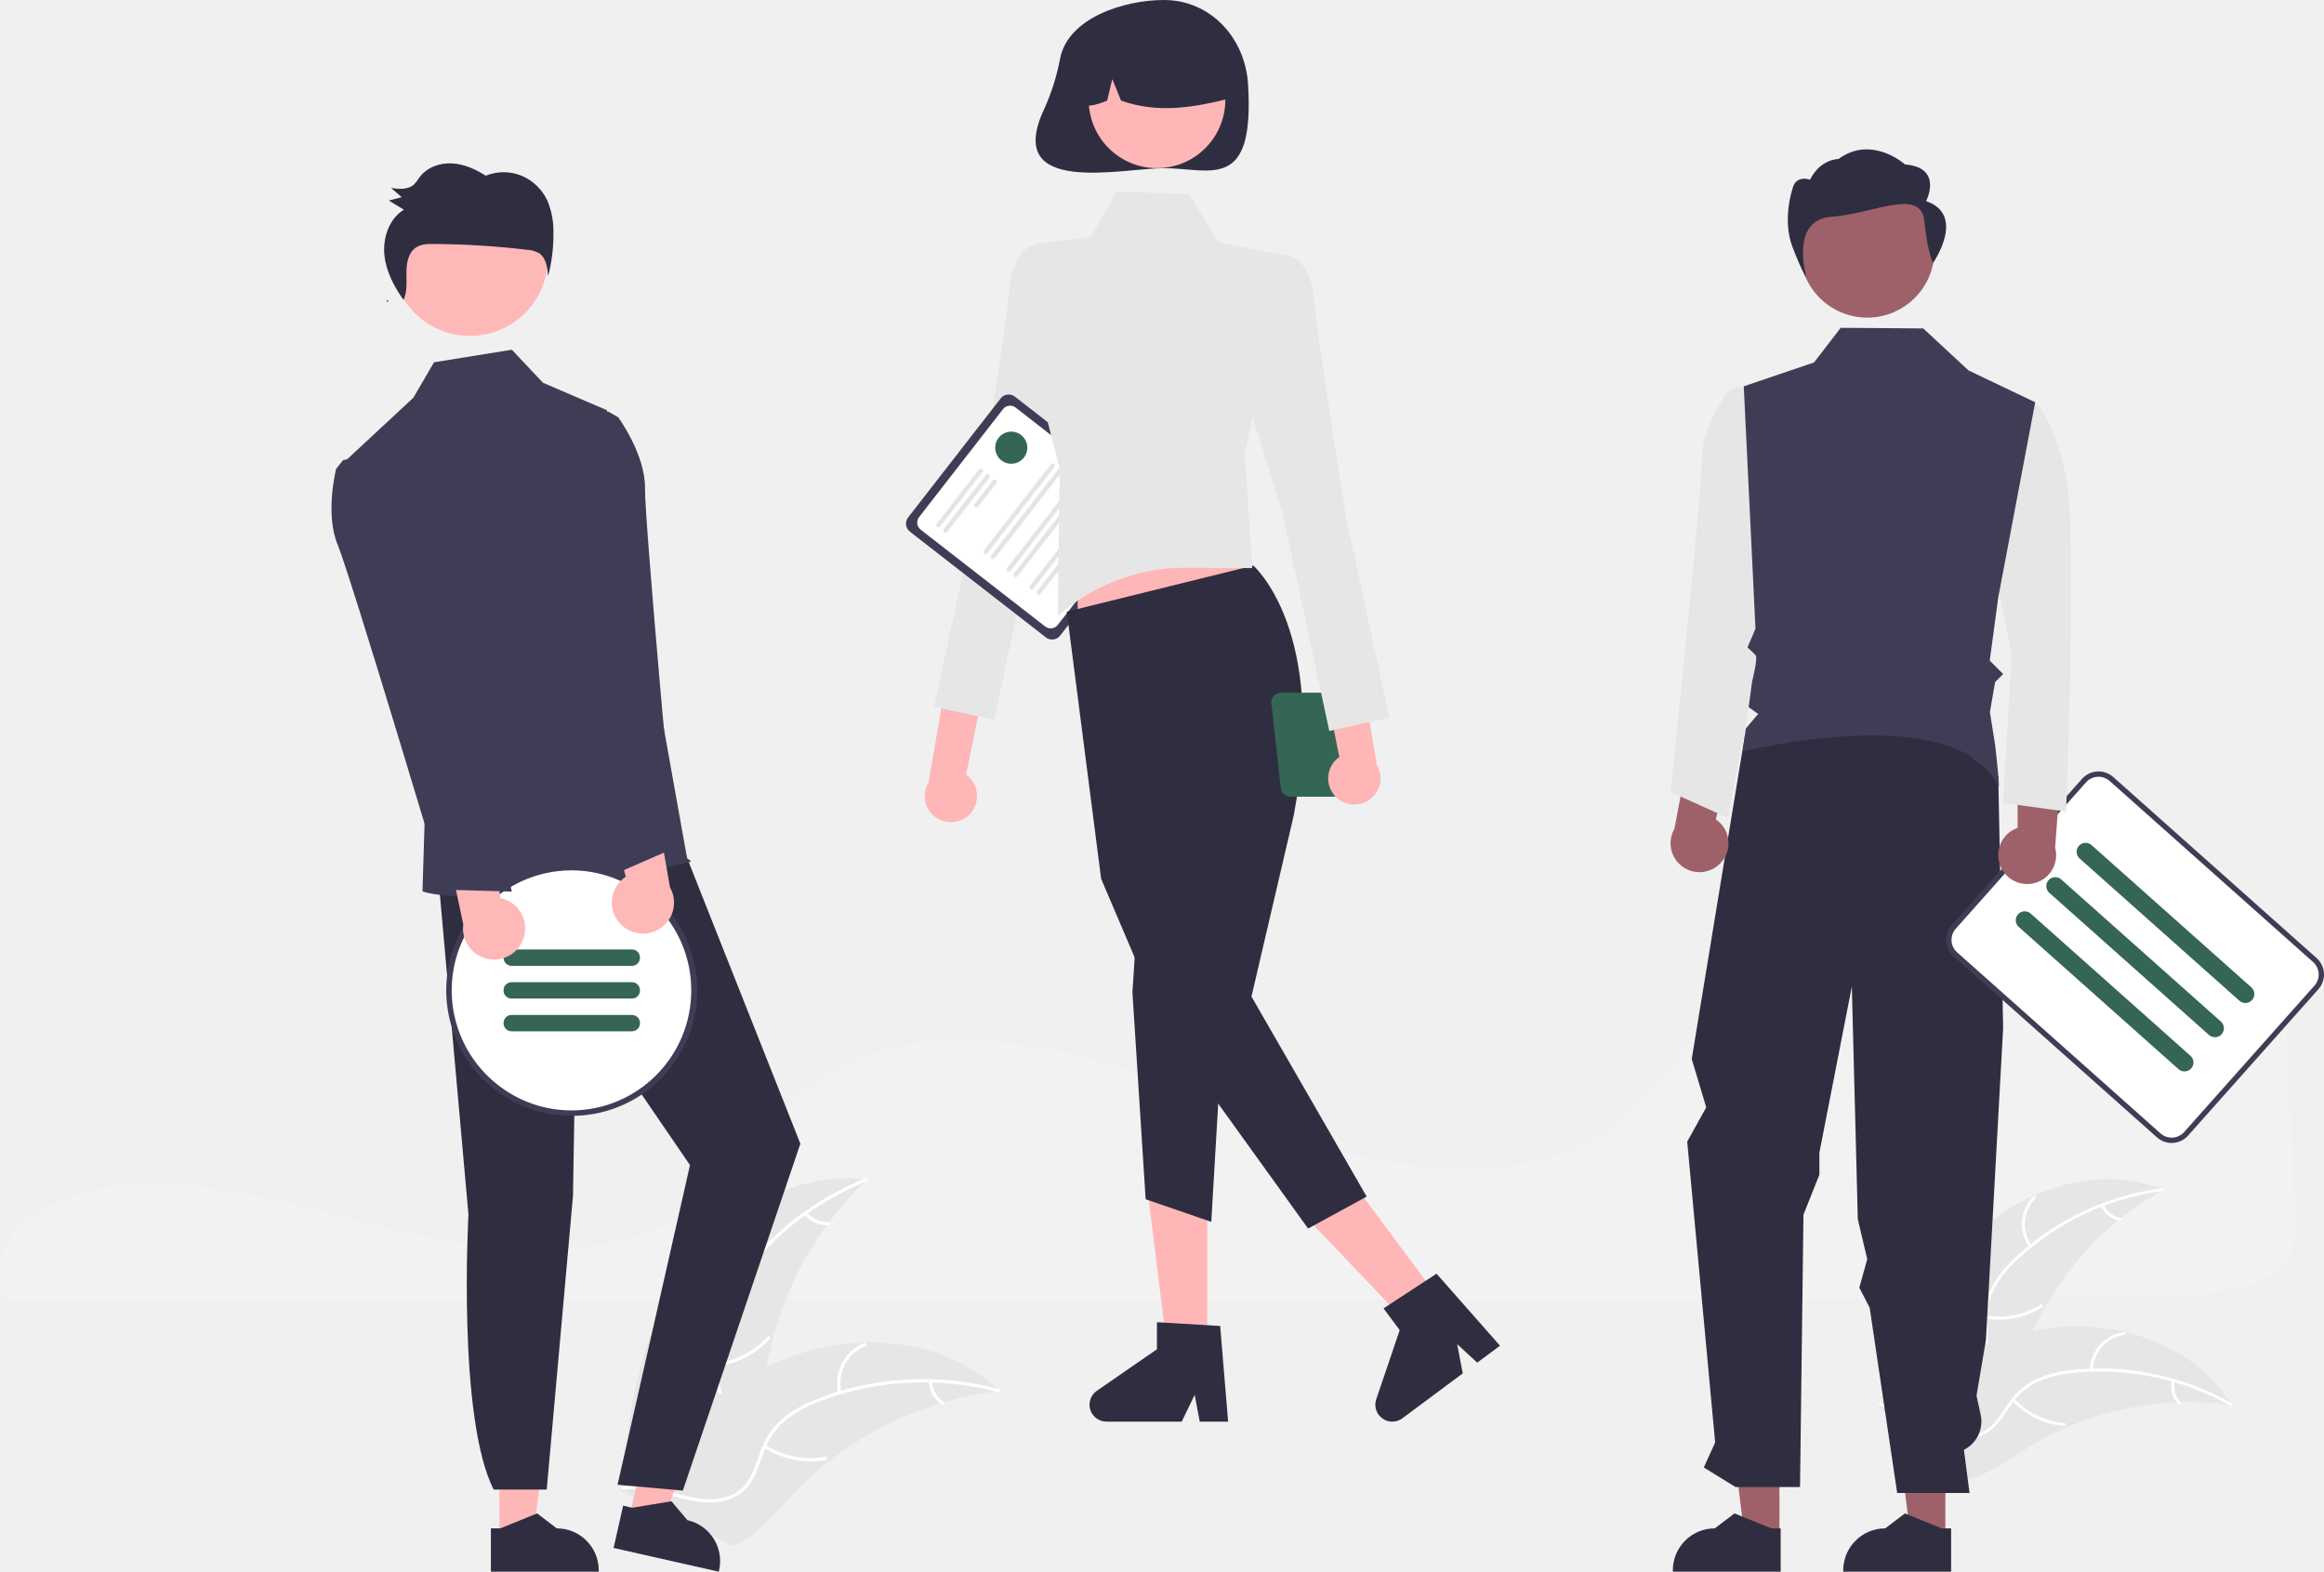
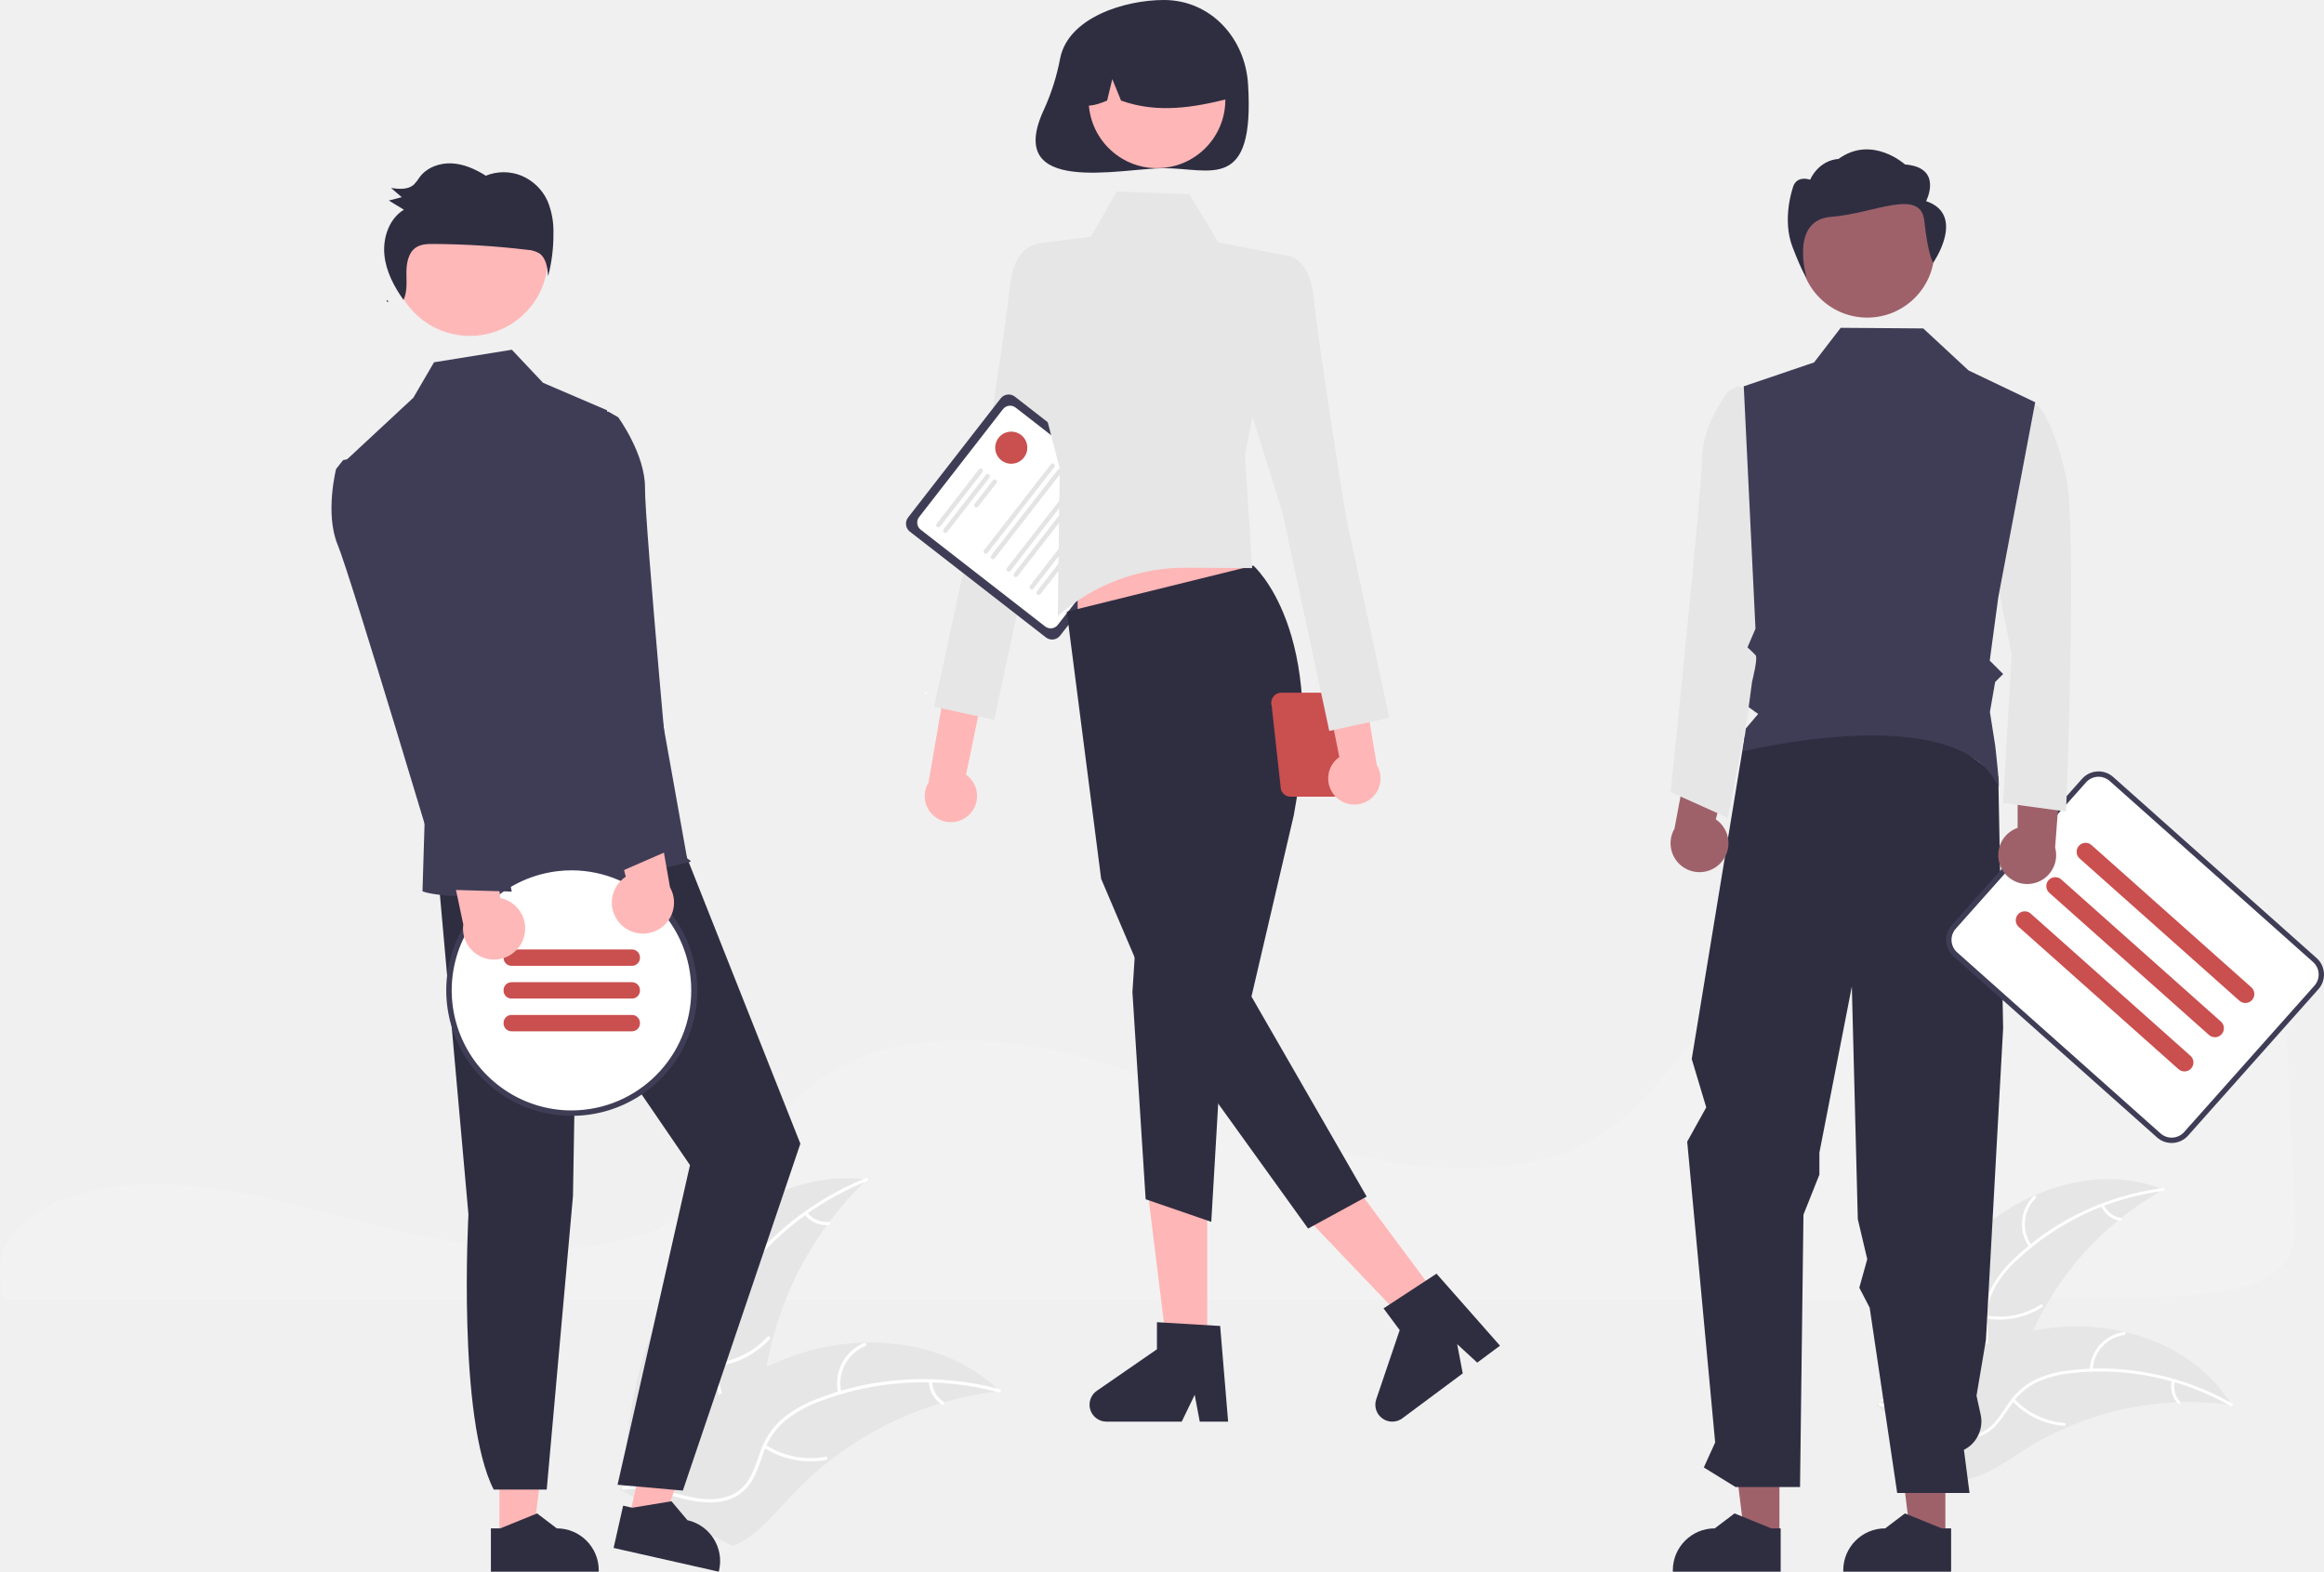
<svg xmlns="http://www.w3.org/2000/svg" width="872.699" height="590.182" viewBox="0 0 872.699 590.182" role="img" artist="Katerina Limpitsouni" source="https://undraw.co/">
  <path d="M222.381,599.644c-4.144,0-8.297.171-12.352.516l-.59.05c-26.899,2.378-46.574,16.173-45.764,32.09l.156,2.878c.103,1.819.213,3.775.304,5.945.049,1.07,1.509,1.892,3.326,1.892H829.101c46.649-.283,93.129-.64,138.141-1.06a235.086,235.086,0,0,0,25.273-1.31c12.509-1.48,21.191-4.415,26.545-8.972h.002c6.658-5.65,6.868-12.766,6.465-20.805-.82-16.232-1.634-33.285-2.445-50.286-.717-14.983-1.431-29.927-2.144-44.233-.441-8.49-1.422-15.984-8.983-21.712-8.195-6.194-23.141-9.334-44.423-9.334-.257,0-.512,0-.773.001-66.697.237-132.783,23.171-164.446,57.067-3.646,3.903-7.043,8.082-10.329,12.124-4.855,5.971-9.874,12.144-15.864,17.664a74.56,74.56,0,0,1-10.48,8.169c-.257.178-.551.368-.862.549-.712.464-1.456.911-2.182,1.31a75.768,75.768,0,0,1-13.365,6.076l-.468.157c-.353.126-.735.252-1.117.367-2.68.86-5.465,1.604-8.254,2.206-12.069,2.66-25.793,3.298-40.789,1.894a197.111,197.111,0,0,1-40.557-8.265c-13.886-4.389-26.884-9.86-39.454-15.151-5.521-2.325-11.232-4.729-16.935-7.006-1.072-.429-2.127-.848-3.197-1.267-6.966-2.715-13.281-4.957-19.306-6.854a190.553,190.553,0,0,0-46.008-8.521c-16.588-.908-31.206.805-43.438,5.079a74.597,74.597,0,0,0-9.825,4.233c-14.488,7.523-23.419,18.627-32.056,29.365-10.744,13.356-21.853,27.169-43.79,34.329-25.313,8.27-62.262,4.834-88.403-1.141-8.219-1.879-16.427-4.04-24.366-6.131q-4.809-1.267-9.626-2.517c-6.309-1.629-11.473-2.877-16.251-3.931l-1.511-.336c-.84-.183-1.682-.365-2.538-.539-5.674-1.191-10.958-2.129-16.162-2.866l-1.231-.18c-2.468-.325-4.776-.596-7.04-.823l-.904-.09C231.569,599.854,226.979,599.644,222.381,599.644Z" transform="translate(-163.6507 -154.9092)" fill="#f2f2f2" />
  <path d="M906.555,617.408c18.617-16.777,46.309-25.212,69.537-15.805a115.466,115.466,0,0,0-51.888,59.935c-3.698,9.838-6.786,21.166-15.882,26.433-5.659,3.278-12.7,3.438-19.046,1.856-6.346-1.582-12.162-4.754-17.899-7.894l-1.632-.037C877.073,657.93,887.938,634.184,906.555,617.408Z" transform="translate(-163.6507 -154.9092)" fill="#e6e6e6" />
  <path d="M975.963,602.112a98.692,98.692,0,0,0-54.906,25.931,42.5,42.5,0,0,0-8.345,10.377,24.376,24.376,0,0,0-2.818,12.516c.101,4.058.673,8.198-.214,12.21a14.925,14.925,0,0,1-7.425,9.689c-4.546,2.613-9.759,3.437-14.886,4.065-5.692.698-11.615,1.332-16.542,4.525-.597.387-1.162-.562-.566-.948,8.572-5.555,19.42-3.534,28.637-7.241,4.301-1.73,8.107-4.766,9.454-9.357,1.178-4.015.591-8.284.454-12.392a26.011,26.011,0,0,1,2.299-12.34,39.291,39.291,0,0,1,7.916-10.659,95.749,95.749,0,0,1,24.333-17.42,100.442,100.442,0,0,1,32.6-10.059c.703-.091.709,1.015.01,1.105Z" transform="translate(-163.6507 -154.9092)" fill="#fff" />
  <path d="M925.656,623.184a14.807,14.807,0,0,1,1.632-19.104c.506-.499,1.305.265.798.764a13.711,13.711,0,0,0-1.482,17.774c.415.577-.536,1.14-.948.566Z" transform="translate(-163.6507 -154.9092)" fill="#fff" />
  <path d="M909.571,648.884a28.539,28.539,0,0,0,20.394-4.083c.598-.385,1.164.564.566.948a29.685,29.685,0,0,1-21.23,4.206c-.701-.126-.427-1.197.27-1.071Z" transform="translate(-163.6507 -154.9092)" fill="#fff" />
  <path d="M953.656,607.341a8.381,8.381,0,0,0,6.269,4.894c.702.117.427,1.188-.27,1.071a9.392,9.392,0,0,1-6.947-5.399.571.571,0,0,1,.191-.757.555.555,0,0,1,.757.191Z" transform="translate(-163.6507 -154.9092)" fill="#fff" />
  <path d="M1001.67,682.507c-.44-.061-.881-.122-1.328-.176a110.379,110.379,0,0,0-17.882-.908c-.462.007-.931.021-1.392.041a116.365,116.365,0,0,0-41.75,9.61,113.005,113.005,0,0,0-15.163,8.056c-6.688,4.234-13.602,9.358-21.078,11.085a19.386,19.386,0,0,1-2.362.421l-30.889-26.745c-.04-.096-.086-.185-.126-.282l-1.282-1.011c.239-.176.49-.353.729-.528.138-.102.283-.199.421-.301.094-.066.189-.133.27-.198.031-.022.063-.044.088-.059.081-.065.164-.117.239-.176q2.103-1.49,4.235-2.955c.006-.007.006-.007.019-.008a166.157,166.157,0,0,1,34.601-18.599c.367-.139.739-.285,1.12-.411a107.831,107.831,0,0,1,16.939-4.767,95.329,95.329,0,0,1,9.553-1.334,79.272,79.272,0,0,1,24.723,1.752c16.143,3.743,30.91,12.608,39.656,26.433C1001.236,681.798,1001.453,682.146,1001.67,682.507Z" transform="translate(-163.6507 -154.9092)" fill="#e6e6e6" />
  <path d="M1001.262,682.839A98.692,98.692,0,0,0,941.81,670.486a42.5,42.5,0,0,0-12.911,3.261,24.376,24.376,0,0,0-9.785,8.297c-2.363,3.301-4.398,6.951-7.522,9.62a14.925,14.925,0,0,1-11.761,3.266c-5.203-.651-9.862-3.132-14.333-5.717-4.965-2.87-10.076-5.93-15.932-6.347-.71-.051-.59-1.149.119-1.098,10.189.726,17.633,8.871,27.225,11.46,4.476,1.208,9.343,1.075,13.182-1.779,3.358-2.496,5.459-6.258,7.823-9.621a26.011,26.011,0,0,1,9.265-8.469,39.291,39.291,0,0,1,12.738-3.745,95.749,95.749,0,0,1,29.917.742,100.443,100.443,0,0,1,32.085,11.596c.616.351-.045,1.237-.657.888Z" transform="translate(-163.6507 -154.9092)" fill="#fff" />
  <path d="M948.408,669.376a14.807,14.807,0,0,1,12.805-14.271c.705-.093.883.997.177,1.091a13.711,13.711,0,0,0-11.884,13.299c-.016.711-1.114.588-1.098-.119Z" transform="translate(-163.6507 -154.9092)" fill="#fff" />
  <path d="M920.092,680.212A28.539,28.539,0,0,0,938.834,689.23c.709.053.59,1.151-.119,1.098a29.685,29.685,0,0,1-19.483-9.424c-.484-.523.38-1.212.861-.692Z" transform="translate(-163.6507 -154.9092)" fill="#fff" />
  <path d="M980.303,673.584a8.381,8.381,0,0,0,2.058,7.682c.49.516-.374,1.205-.861.692a9.392,9.392,0,0,1-2.296-8.493.571.571,0,0,1,.609-.49.555.555,0,0,1,.49.609Z" transform="translate(-163.6507 -154.9092)" fill="#fff" />
  <path d="M419.194,634.093c15.245-23.122,42.515-39.848,69.975-36.249a127.604,127.604,0,0,0-38.822,78.537c-1.218,11.551-1.37,24.526-9.632,32.69-5.141,5.08-12.627,7.21-19.854,7.283-7.227.073-14.331-1.701-21.34-3.464l-1.756.415C398.935,685.634,403.949,657.215,419.194,634.093Z" transform="translate(-163.6507 -154.9092)" fill="#e6e6e6" />
  <path d="M489.172,598.425a109.067,109.067,0,0,0-51.51,43.008,46.968,46.968,0,0,0-6.039,13.42,26.938,26.938,0,0,0,.468,14.17c1.237,4.313,3.001,8.581,3.168,13.119a16.494,16.494,0,0,1-5.245,12.428c-4.135,4.059-9.482,6.391-14.79,8.489-5.894,2.33-12.052,4.656-16.434,9.441-.531.58-1.4-.278-.869-.857,7.623-8.326,19.787-9.182,28.614-15.711,4.119-3.047,7.345-7.353,7.508-12.638.143-4.621-1.673-9.024-2.962-13.38a28.745,28.745,0,0,1-.974-13.838,43.421,43.421,0,0,1,5.501-13.602,105.814,105.814,0,0,1,21.179-25.401,111.001,111.001,0,0,1,32.068-19.827c.727-.293,1.04.888.318,1.179Z" transform="translate(-163.6507 -154.9092)" fill="#fff" />
  <path d="M441.23,634.957a16.363,16.363,0,0,1-3.569-20.886c.403-.674,1.469-.08,1.066.595a15.152,15.152,0,0,0,3.359,19.422c.604.502-.256,1.368-.857.869Z" transform="translate(-163.6507 -154.9092)" fill="#fff" />
  <path d="M431.176,666.919a31.539,31.539,0,0,0,20.676-10.041c.533-.578,1.402.28.869.857a32.806,32.806,0,0,1-21.536,10.405c-.785.06-.789-1.161-.009-1.221Z" transform="translate(-163.6507 -154.9092)" fill="#fff" />
  <path d="M466.769,610.222a9.263,9.263,0,0,0,8.066,3.491c.784-.07.787,1.151.009,1.221a10.379,10.379,0,0,1-8.932-3.842.631.631,0,0,1-.006-.863.613.613,0,0,1,.863-.006Z" transform="translate(-163.6507 -154.9092)" fill="#fff" />
  <path d="M539.033,677.258c-.488.058-.976.115-1.469.182a121.983,121.983,0,0,0-19.378,4.003c-.492.136-.99.281-1.477.43a128.597,128.597,0,0,0-41.98,21.893,124.883,124.883,0,0,0-13.976,12.834c-5.975,6.389-11.944,13.792-19.46,17.719a21.424,21.424,0,0,1-2.409,1.107L398.407,715.415c-.069-.092-.143-.174-.213-.266l-1.653-.725c.206-.254.426-.513.633-.768.119-.148.247-.291.366-.439.082-.097.165-.194.234-.287.027-.032.055-.065.078-.088.069-.092.142-.171.206-.254q1.835-2.178,3.708-4.338c.005-.009.005-.009.018-.014,9.539-10.948,20.075-21.196,31.833-29.519.354-.25.712-.51,1.084-.751a119.167,119.167,0,0,1,16.791-9.81,105.352,105.352,0,0,1,9.846-4.085,87.605,87.605,0,0,1,26.93-5.005c18.307-.487,36.566,4.885,49.767,17.238C538.371,676.62,538.7,676.932,539.033,677.258Z" transform="translate(-163.6507 -154.9092)" fill="#e6e6e6" />
  <path d="M538.688,677.727a109.067,109.067,0,0,0-67.022,3.327,46.968,46.968,0,0,0-12.901,7.079,26.938,26.938,0,0,0-8.157,11.596c-1.609,4.188-2.77,8.658-5.369,12.382a16.494,16.494,0,0,1-11.671,6.765c-5.746.752-11.419-.606-16.92-2.127-6.108-1.688-12.426-3.539-18.806-2.356-.773.143-.95-1.064-.178-1.208,11.099-2.058,21.327,4.582,32.306,4.683,5.123.047,10.291-1.449,13.604-5.57,2.897-3.604,4.098-8.212,5.69-12.467A28.745,28.745,0,0,1,456.817,688.196a43.421,43.421,0,0,1,12.582-7.549,105.815,105.815,0,0,1,32.203-7.53,111.001,111.001,0,0,1,37.542,3.476c.757.204.296,1.335-.455,1.133Z" transform="translate(-163.6507 -154.9092)" fill="#fff" />
  <path d="M478.414,678.031A16.364,16.364,0,0,1,488.14,659.206c.728-.296,1.221.821.493,1.117a15.152,15.152,0,0,0-9.011,17.53c.181.764-1.028.938-1.208.178Z" transform="translate(-163.6507 -154.9092)" fill="#fff" />
  <path d="M451.144,697.498a31.539,31.539,0,0,0,22.554,4.431c.773-.141.951,1.067.178,1.208a32.806,32.806,0,0,1-23.46-4.659c-.663-.425.069-1.402.728-.98Z" transform="translate(-163.6507 -154.9092)" fill="#fff" />
  <path d="M513.697,673.658a9.263,9.263,0,0,0,4.339,7.644c.668.416-.064,1.393-.728.98a10.379,10.379,0,0,1-4.818-8.445.631.631,0,0,1,.515-.693.613.613,0,0,1,.693.515Z" transform="translate(-163.6507 -154.9092)" fill="#fff" />
  <path d="M527.689,460.738a9.76,9.76,0,0,0-1.282-14.911l15.932-77.107-17.189,5.423-12.818,74.595a9.813,9.813,0,0,0,15.357,12.001Z" transform="translate(-163.6507 -154.9092)" fill="#ffb6b6" />
  <path d="M564.515,254.628l-10.648-8.037s-9.393-.665-11.056,16.274S530.732,344.815,530.732,344.815l-16.293,75.463,22.554,4.95,17.451-81.438,17.469-56.184Z" transform="translate(-163.6507 -154.9092)" fill="#e6e6e6" />
  <path d="M556.404,394.262l-51.075-39.713a3.809,3.809,0,0,1-.668-5.338l34.751-44.693a3.809,3.809,0,0,1,5.338-.668l51.075,39.713a3.809,3.809,0,0,1,.668,5.338l-34.751,44.693A3.809,3.809,0,0,1,556.404,394.262Z" transform="translate(-163.6507 -154.9092)" fill="#3f3d56" />
  <path d="M556.123,390.152l-46.742-36.345a3.382,3.382,0,0,1-.593-4.74L540.291,308.552a3.382,3.382,0,0,1,4.74-.593l46.742,36.345a3.382,3.382,0,0,1,.593,4.74l-31.503,40.516A3.382,3.382,0,0,1,556.123,390.152Z" transform="translate(-163.6507 -154.9092)" fill="#fff" />
  <path d="M515.508,352.777a.845.845,0,0,1-.148-1.185l15.893-20.439a.844.844,0,1,1,1.333,1.037L516.693,352.629A.845.845,0,0,1,515.508,352.777Z" transform="translate(-163.6507 -154.9092)" fill="#e4e4e4" />
  <path d="M518.142,354.825a.845.845,0,0,1-.148-1.185l15.893-20.439a.844.844,0,1,1,1.333,1.037L519.327,354.677A.845.845,0,0,1,518.142,354.825Z" transform="translate(-163.6507 -154.9092)" fill="#e4e4e4" />
  <path d="M529.78,345.294a.845.845,0,0,1-.148-1.185l6.889-8.86a.844.844,0,1,1,1.333,1.037l-6.889,8.86A.845.845,0,0,1,529.78,345.294Z" transform="translate(-163.6507 -154.9092)" fill="#e4e4e4" />
  <path d="M533.331,362.681a.845.845,0,0,1-.148-1.185l25.089-32.267a.844.844,0,1,1,1.333,1.037l-25.089,32.267A.845.845,0,0,1,533.331,362.681Z" transform="translate(-163.6507 -154.9092)" fill="#e4e4e4" />
  <path d="M535.965,364.729a.845.845,0,0,1-.148-1.185l25.089-32.267a.844.844,0,1,1,1.333,1.037l-25.089,32.267A.845.845,0,0,1,535.965,364.729Z" transform="translate(-163.6507 -154.9092)" fill="#e4e4e4" />
  <path d="M541.944,369.378a.845.845,0,0,1-.148-1.185l25.089-32.267a.844.844,0,1,1,1.333,1.037L543.129,369.229A.845.845,0,0,1,541.944,369.378Z" transform="translate(-163.6507 -154.9092)" fill="#e4e4e4" />
  <path d="M544.578,371.426a.845.845,0,0,1-.148-1.185l25.089-32.267a.844.844,0,1,1,1.333,1.037l-25.089,32.267A.845.845,0,0,1,544.578,371.426Z" transform="translate(-163.6507 -154.9092)" fill="#e4e4e4" />
  <path d="M550.558,376.075a.845.845,0,0,1-.148-1.185l25.089-32.267a.844.844,0,1,1,1.333,1.037l-25.089,32.267A.845.845,0,0,1,550.558,376.075Z" transform="translate(-163.6507 -154.9092)" fill="#e4e4e4" />
  <path d="M553.192,378.123a.845.845,0,0,1-.148-1.185L578.133,344.671a.844.844,0,0,1,1.333,1.037l-25.089,32.267A.845.845,0,0,1,553.192,378.123Z" transform="translate(-163.6507 -154.9092)" fill="#e4e4e4" />
  <circle cx="347.608" cy="260.34" r="0.347" fill="#fff" />
  <path d="M561.778,176.706a83.478,83.478,0,0,1-5.956,19.01c-15.673,33.157,28.961,22.349,44.912,22.349,17.44,0,34.126,9.171,31.578-31.578-1.089-17.406-14.138-31.578-31.578-31.578C585.838,154.909,564.893,161.531,561.778,176.706Z" transform="translate(-163.6507 -154.9092)" fill="#2f2e41" />
  <polygon points="453.34 508.085 438.481 508.085 431.41 450.772 453.34 450.772 453.34 508.085" fill="#ffb6b6" />
  <path d="M624.833,688.739H614.177l-1.902-10.06-4.871,10.06H579.142a6.353,6.353,0,0,1-3.61-11.581l22.569-15.587V651.401l23.739,1.417Z" transform="translate(-163.6507 -154.9092)" fill="#2f2e41" />
  <polygon points="541.617 489.333 529.693 498.2 489.82 456.429 507.418 443.342 541.617 489.333" fill="#ffb6b6" />
  <path d="M726.923,660.222l-8.551,6.359-7.529-6.938,2.094,10.98-22.679,16.864a6.353,6.353,0,0,1-9.807-7.139l8.81-25.975-6.069-8.162,19.895-13.028Z" transform="translate(-163.6507 -154.9092)" fill="#2f2e41" />
  <polygon points="404.675 244.313 475.21 233.327 461.183 191.129 404.675 191.129 404.675 244.313" fill="#ffb6b6" />
  <path d="M634.29,367.291s28.193,24.357,15.185,93.793L633.595,529.12l43.266,75.116-22,12-53.318-74.105L577.145,484.901,564.24,384.599Z" transform="translate(-163.6507 -154.9092)" fill="#2f2e41" />
  <polygon points="426.942 346.301 425.246 372.562 430.21 450.327 454.854 458.812 459.521 379.134 426.942 346.301" fill="#2f2e41" />
  <path d="M583.016,226.805l27.265,1.064,10.866,18.038,24.792,4.84L631.139,325.619l2.722,42.617-24.686-.151a72.207,72.207,0,0,0-48.314,18.151l0,0,.738-55.32-10.618-41.296,2.386-43.301,19.944-2.493Z" transform="translate(-163.6507 -154.9092)" fill="#e6e6e6" />
  <circle cx="434.471" cy="37.487" r="25.661" fill="#ffb6b6" />
  <path d="M580.695,166.239a29.393,29.393,0,0,1,44.688,25.653c-13.075,3.283-26.812,5.795-40.756.785l-3.293-8.059-1.941,8.065c-4.246,1.736-8.504,3.204-12.761-.017A30.012,30.012,0,0,1,580.695,166.239Z" transform="translate(-163.6507 -154.9092)" fill="#2f2e41" />
-   <path d="M641.193,419.971l3.459,31.393a3.832,3.832,0,0,0,3.662,2.705h15.945a3.832,3.832,0,0,0,3.663-2.705l2.865-24.061a5.819,5.819,0,1,0,1.5-10.947,3.798,3.798,0,0,0-2.907-1.344H644.856A3.832,3.832,0,0,0,641.193,419.971Zm30.095,5.705,1.755-5.705a3.792,3.792,0,0,0,.058-2.028c.075-.004.146-.022.222-.022a4.155,4.155,0,1,1,0,8.31A4.102,4.102,0,0,1,671.288,425.675Z" transform="translate(-163.6507 -154.9092)" fill="#356554" />
+   <path d="M641.193,419.971l3.459,31.393a3.832,3.832,0,0,0,3.662,2.705h15.945a3.832,3.832,0,0,0,3.663-2.705l2.865-24.061a5.819,5.819,0,1,0,1.5-10.947,3.798,3.798,0,0,0-2.907-1.344H644.856A3.832,3.832,0,0,0,641.193,419.971Zm30.095,5.705,1.755-5.705a3.792,3.792,0,0,0,.058-2.028c.075-.004.146-.022.222-.022a4.155,4.155,0,1,1,0,8.31A4.102,4.102,0,0,1,671.288,425.675Z" transform="translate(-163.6507 -154.9092)" fill="#ca4f4f" />
  <path d="M665.237,454.09a9.76,9.76,0,0,1,1.357-14.904L651.055,361.999l17.161,5.51,12.439,74.659A9.813,9.813,0,0,1,665.237,454.09Z" transform="translate(-163.6507 -154.9092)" fill="#ffb6b6" />
  <path d="M635.292,258.783l10.648-8.037s9.393-.665,11.056,16.274S669.075,348.97,669.075,348.97l16.293,75.463-22.554,4.95-17.451-81.438-17.469-56.184Z" transform="translate(-163.6507 -154.9092)" fill="#e6e6e6" />
-   <circle cx="379.745" cy="168.11" r="6.027" fill="#356554" />
+   <circle cx="379.745" cy="168.11" r="6.027" fill="#ca4f4f" />
  <polygon points="187.545 578.006 200.106 578.005 206.082 529.556 187.543 529.557 187.545 578.006" fill="#ffb6b6" />
  <path d="M347.992,728.814l3.536-0,13.803-5.613,7.398,5.613h.001A15.765,15.765,0,0,1,388.494,744.577v.512l-40.502.002Z" transform="translate(-163.6507 -154.9092)" fill="#2f2e41" />
  <polygon points="236.221 570.09 248.474 572.857 264.975 526.914 246.891 522.831 236.221 570.09" fill="#ffb6b6" />
  <path d="M397.65,720.293l3.449.779,14.701-2.435,5.98,7.104.001 0a15.765,15.765,0,0,1,11.905,18.849l-.113.5-39.507-8.92Z" transform="translate(-163.6507 -154.9092)" fill="#2f2e41" />
  <path d="M328.2,483.699,339.559,610.959s-4.256,76.401,9.477,103.286h19.917L378.814,603.982l1.238-74.009,42.699,62.439L395.555,712.442l24.513,2.191,44.133-130.261L415.715,462.088Z" transform="translate(-163.6507 -154.9092)" fill="#2f2e41" />
  <circle cx="176.446" cy="96.839" r="29.293" fill="#ffb8b8" />
  <path d="M391.591,308.956l-24.032-10.311L355.861,286.236l-29.225,4.713-7.754,13.295-25.101,23.34,29.409,132.973-.89,29.043s18.822,8.474,100.453-11.036c.979-.234-1.07-1.259-1.07-1.259Z" transform="translate(-163.6507 -154.9092)" fill="#3f3d56" />
  <path d="M309.636,268.369q-.306-.418-.606-.843c-.081.17-.145.346-.237.512Z" transform="translate(-163.6507 -154.9092)" fill="#2f2e41" />
  <path d="M369.235,230.321a18.691,18.691,0,0,0-9.78-9.448,17.845,17.845,0,0,0-13.379.012c-3.873-2.447-8.175-4.386-12.707-4.627s-9.323,1.441-12.115,5.142a19.776,19.776,0,0,1-2.117,2.75c-2.245,2.079-5.656,1.779-8.64,1.354q2.007,1.72,4.016,3.441-2.43.635-4.86,1.27,2.836,1.72,5.671,3.44c-5.488,3.294-7.982,10.484-7.323,17.013.623,6.182,3.608,11.835,7.176,16.86,1.423-3.004,1.117-6.597,1.093-9.98-.025-3.574.608-7.633,3.472-9.631,1.932-1.347,4.416-1.408,6.746-1.395a309.938,309.938,0,0,1,35.159,2.195,9.897,9.897,0,0,1,4.501,1.306c2.58,1.76,3.083,5.393,3.342,8.581a62.172,62.172,0,0,0,1.985-16.117A29.707,29.707,0,0,0,369.235,230.321Z" transform="translate(-163.6507 -154.9092)" fill="#2f2e41" />
  <circle cx="214.704" cy="371.895" r="46.105" fill="#fff" />
  <path d="M378.355,479.674a47.383,47.383,0,0,0-7.08.533c-1.199.174-2.366.4-3.524.676a47.106,47.106,0,0,0-19.968,81.76c.789.666,1.588,1.311,2.418,1.926a47.12,47.12,0,1,0,28.155-84.895Zm0,92.21a44.821,44.821,0,0,1-26.639-8.74c-.84-.615-1.649-1.25-2.438-1.926a45.054,45.054,0,0,1,20.102-78.594c1.147-.236,2.295-.42,3.463-.564a44.602,44.602,0,0,1,5.512-.338,45.081,45.081,0,0,1,0,90.161Z" transform="translate(-163.6507 -154.9092)" fill="#3f3d56" />
-   <rect x="352.741" y="511.436" width="51.228" height="6.147" rx="3" transform="translate(593.0596 874.1096) rotate(-180)" fill="#356554" />
-   <rect x="352.741" y="523.73" width="51.228" height="6.147" rx="3" transform="translate(593.0596 898.699) rotate(-180)" fill="#356554" />
-   <rect x="352.741" y="536.025" width="51.228" height="6.147" rx="3" transform="translate(593.0596 923.2884) rotate(180)" fill="#356554" />
+   <rect x="352.741" y="511.436" width="51.228" height="6.147" rx="3" transform="translate(593.0596 874.1096) rotate(-180)" fill="#ca4f4f" />
+   <rect x="352.741" y="523.73" width="51.228" height="6.147" rx="3" transform="translate(593.0596 898.699) rotate(-180)" fill="#ca4f4f" />
+   <rect x="352.741" y="536.025" width="51.228" height="6.147" rx="3" transform="translate(593.0596 923.2884) rotate(180)" fill="#ca4f4f" />
  <polygon points="730.52 576.442 717.349 576.441 711.083 525.639 730.522 525.64 730.52 576.442" fill="#9e616a" />
  <polygon points="668.209 576.442 655.039 576.441 648.773 525.639 668.212 525.64 668.209 576.442" fill="#9e616a" />
  <path d="M832.324,745.091l-40.502-.002V744.577a15.765,15.765,0,0,1,15.764-15.764h.001l7.398-5.613,13.803,5.613,3.536 0Z" transform="translate(-163.6507 -154.9092)" fill="#2f2e41" />
  <path d="M896.324,745.091l-40.502-.002V744.577a15.765,15.765,0,0,1,15.764-15.764h.001l7.398-5.613,13.803,5.613,3.536 0Z" transform="translate(-163.6507 -154.9092)" fill="#2f2e41" />
  <path d="M818.941,430.688,798.924,552.572l5.447,18.163-7.148,12.864,10.497,112.97-4.261,9.381,11.906,7.342h24.226L840.877,611.02l5.984-15.016v-8.276l12.182-62.364,2.243,87.336,3.544,15.039L861.853,638.448l3.889,7.502,10.331,69.571H903.239l-2.101-16.185,0,0a11.962,11.962,0,0,0,6.281-13.237l-1.558-7.094,3.545-20.976,6.455-117.024-1.82-94.423L882.262,422.28Z" transform="translate(-163.6507 -154.9092)" fill="#2f2e41" />
  <circle id="ab6171fa-7d69-4734-b81c-8dff60f9761b" data-name="Ellipse 219" cx="701.179" cy="94.026" r="25.239" fill="#9e616a" />
  <path d="M809.686,479.055A10.803,10.803,0,0,0,807.956,462.58l9.814-37.115-18.909,6.36-6.421,34.27a10.862,10.862,0,0,0,17.245,12.96Z" transform="translate(-163.6507 -154.9092)" fill="#9e616a" />
-   <path id="bc44dde2-a388-4b93-9ca4-c442728432a9-388" data-name="Path 1101" d="M820.015,300.86l-4.059-.842-3.461,1.917s-9.669,12.892-9.669,24.709S791.008,452.339,791.008,452.339l21.486,9.669,17.189-89.168Z" transform="translate(-163.6507 -154.9092)" fill="#e6e6e6" />
-   <path id="bf427902-b9bf-4946-b5d7-5c1c7e04535e-389" data-name="Path 1104" d="M886.932,230.431s6.601-12.619-7.922-13.767c0,0-12.381-11.231-25-2.053,0,0-6.883,0-10.647,7.789,0,0-5.414-2.053-6.603,3.442,0,0-3.961,11.472,0,21.797s5.277,11.472,5.277,11.472-6.509-21.647,9.335-22.794,33.574-11.049,34.895,1.571,3.307,15.729,3.307,15.729S902.115,235.593,886.932,230.431Z" transform="translate(-163.6507 -154.9092)" fill="#2f2e41" />
+   <path id="bc44dde2-a388-4b93-9ca4-c442728432a9-238" data-name="Path 1101" d="M820.015,300.86l-4.059-.842-3.461,1.917s-9.669,12.892-9.669,24.709S791.008,452.339,791.008,452.339l21.486,9.669,17.189-89.168Z" transform="translate(-163.6507 -154.9092)" fill="#e6e6e6" />
+   <path id="bf427902-b9bf-4946-b5d7-5c1c7e04535e-239" data-name="Path 1104" d="M886.932,230.431s6.601-12.619-7.922-13.767c0,0-12.381-11.231-25-2.053,0,0-6.883,0-10.647,7.789,0,0-5.414-2.053-6.603,3.442,0,0-3.961,11.472,0,21.797s5.277,11.472,5.277,11.472-6.509-21.647,9.335-22.794,33.574-11.049,34.895,1.571,3.307,15.729,3.307,15.729S902.115,235.593,886.932,230.431Z" transform="translate(-163.6507 -154.9092)" fill="#2f2e41" />
  <path d="M979.128,583.598a7.723,7.723,0,0,1-5.163-1.97L897.584,513.638a7.789,7.789,0,0,1-.638-10.984L945.876,447.685a7.789,7.789,0,0,1,10.985-.639l76.381,67.992a7.78,7.78,0,0,1,.638,10.983l-48.931,54.968a7.726,7.726,0,0,1-5.36,2.595C979.435,583.595,979.281,583.598,979.128,583.598Z" transform="translate(-163.6507 -154.9092)" fill="#fff" />
  <path d="M979.127,584.098a8.219,8.219,0,0,1-5.495-2.096l-76.381-67.991a8.291,8.291,0,0,1-.679-11.691l48.93-54.968a8.292,8.292,0,0,1,11.691-.68l76.381,67.992a8.282,8.282,0,0,1,.679,11.69L985.323,581.323a8.229,8.229,0,0,1-5.705,2.762C979.454,584.094,979.291,584.098,979.127,584.098Zm-27.436-137.518a6.264,6.264,0,0,0-4.694,2.102l-48.93,54.968a6.287,6.287,0,0,0,.515,8.867l76.381,67.991a6.279,6.279,0,0,0,8.867-.516l48.931-54.968a6.28,6.28,0,0,0-.515-8.866l-76.381-67.992A6.255,6.255,0,0,0,951.691,446.58Z" transform="translate(-163.6507 -154.9092)" fill="#3f3d56" />
-   <path d="M1006.825,531.541a3.353,3.353,0,0,1-2.237-.851l-59.956-53.371a3.367,3.367,0,1,1,4.477-5.029l59.957,53.371a3.366,3.366,0,0,1-2.241,5.88Z" transform="translate(-163.6507 -154.9092)" fill="#356554" />
-   <path d="M995.389,544.388a3.353,3.353,0,0,1-2.237-.851l-59.956-53.371a3.366,3.366,0,1,1,4.477-5.028l59.957,53.371a3.365,3.365,0,0,1-2.241,5.879Z" transform="translate(-163.6507 -154.9092)" fill="#356554" />
-   <path d="M983.953,557.236a3.35,3.35,0,0,1-2.237-.852L921.759,503.014a3.367,3.367,0,1,1,4.478-5.029l59.956,53.371a3.365,3.365,0,0,1-2.24,5.88Z" transform="translate(-163.6507 -154.9092)" fill="#356554" />
+   <path d="M1006.825,531.541a3.353,3.353,0,0,1-2.237-.851l-59.956-53.371a3.367,3.367,0,1,1,4.477-5.029l59.957,53.371a3.366,3.366,0,0,1-2.241,5.88Z" transform="translate(-163.6507 -154.9092)" fill="#ca4f4f" />
+   <path d="M995.389,544.388a3.353,3.353,0,0,1-2.237-.851l-59.956-53.371a3.366,3.366,0,1,1,4.477-5.028l59.957,53.371a3.365,3.365,0,0,1-2.241,5.879Z" transform="translate(-163.6507 -154.9092)" fill="#ca4f4f" />
+   <path d="M983.953,557.236a3.35,3.35,0,0,1-2.237-.852L921.759,503.014a3.367,3.367,0,1,1,4.478-5.029l59.956,53.371a3.365,3.365,0,0,1-2.24,5.88Z" transform="translate(-163.6507 -154.9092)" fill="#ca4f4f" />
  <path d="M915.388,481.246a10.803,10.803,0,0,1,5.91-15.475l.065-38.39,16.636,11.011L935.387,473.159a10.862,10.862,0,0,1-19.999,8.086Z" transform="translate(-163.6507 -154.9092)" fill="#9e616a" />
-   <path id="f348f81f-b961-4ae4-bc6b-758f6acfb12a-390" data-name="Path 1100" d="M916.926,311.381,924.358,304.217l5.46,3.941s5.372,6.446,9.669,25.784,0,125.695,0,125.695l-23.635-3.223,3.223-55.864-9.669-47.27Z" transform="translate(-163.6507 -154.9092)" fill="#e6e6e6" />
+   <path id="f348f81f-b961-4ae4-bc6b-758f6acfb12a-240" data-name="Path 1100" d="M916.926,311.381,924.358,304.217l5.46,3.941s5.372,6.446,9.669,25.784,0,125.695,0,125.695l-23.635-3.223,3.223-55.864-9.669-47.27Z" transform="translate(-163.6507 -154.9092)" fill="#e6e6e6" />
  <path d="M927.9,305.964l-25.039-11.961-17-15.768-31-.232-10,13-26.4,8.968,4.4,91.032-3,7s2.09,1.888,3.045,2.944-1.32,9.897-1.32,9.897l-1.282,9.618,3.557,2.541-4.624,5.462-1.148,8.61s80.715-20.062,95.966,13.172c.806,1.756-1.178-15.405-1.178-15.405l-1.984-12.563,1.968-11.276,3-3-5.032-5.032,3.226-23.874Z" transform="translate(-163.6507 -154.9092)" fill="#3f3d56" />
  <path d="M360.06,507.775a11.6,11.6,0,0,0-8.504-15.622l-5.562-40.844-16.127,14.098,7.754,36.625a11.662,11.662,0,0,0,22.439,5.744Z" transform="translate(-163.6507 -154.9092)" fill="#ffb8b8" />
-   <path id="e1bf2fad-858c-4bea-9733-320cc40b59f5-391" data-name="Path 1101" d="M296.875,326.838l-4.371.837-2.642,3.327s-4.275,16.766.595,28.484,40.076,129.497,40.076,129.497l25.288.733L336.121,394.222Z" transform="translate(-163.6507 -154.9092)" fill="#3f3d56" />
+   <path id="e1bf2fad-858c-4bea-9733-320cc40b59f5-241" data-name="Path 1101" d="M296.875,326.838l-4.371.837-2.642,3.327s-4.275,16.766.595,28.484,40.076,129.497,40.076,129.497l25.288.733L336.121,394.222Z" transform="translate(-163.6507 -154.9092)" fill="#3f3d56" />
  <path d="M396.567,501.784a11.599,11.599,0,0,1,2.066-17.666l-10.068-39.972,20.221,7.068,6.46,36.875a11.662,11.662,0,0,1-18.679,13.696Z" transform="translate(-163.6507 -154.9092)" fill="#ffb8b8" />
-   <path id="ff35f29e-9865-4218-824f-c5cf71e1b056-392" data-name="Path 1101" d="M387.733,310.335l4.368-.853,3.692,2.102s10.218,13.964,10.068,26.651,11.097,135.101,11.097,135.101l-23.191,10.109-17.327-95.953Z" transform="translate(-163.6507 -154.9092)" fill="#3f3d56" />
+   <path id="ff35f29e-9865-4218-824f-c5cf71e1b056-242" data-name="Path 1101" d="M387.733,310.335l4.368-.853,3.692,2.102s10.218,13.964,10.068,26.651,11.097,135.101,11.097,135.101l-23.191,10.109-17.327-95.953Z" transform="translate(-163.6507 -154.9092)" fill="#3f3d56" />
</svg>
